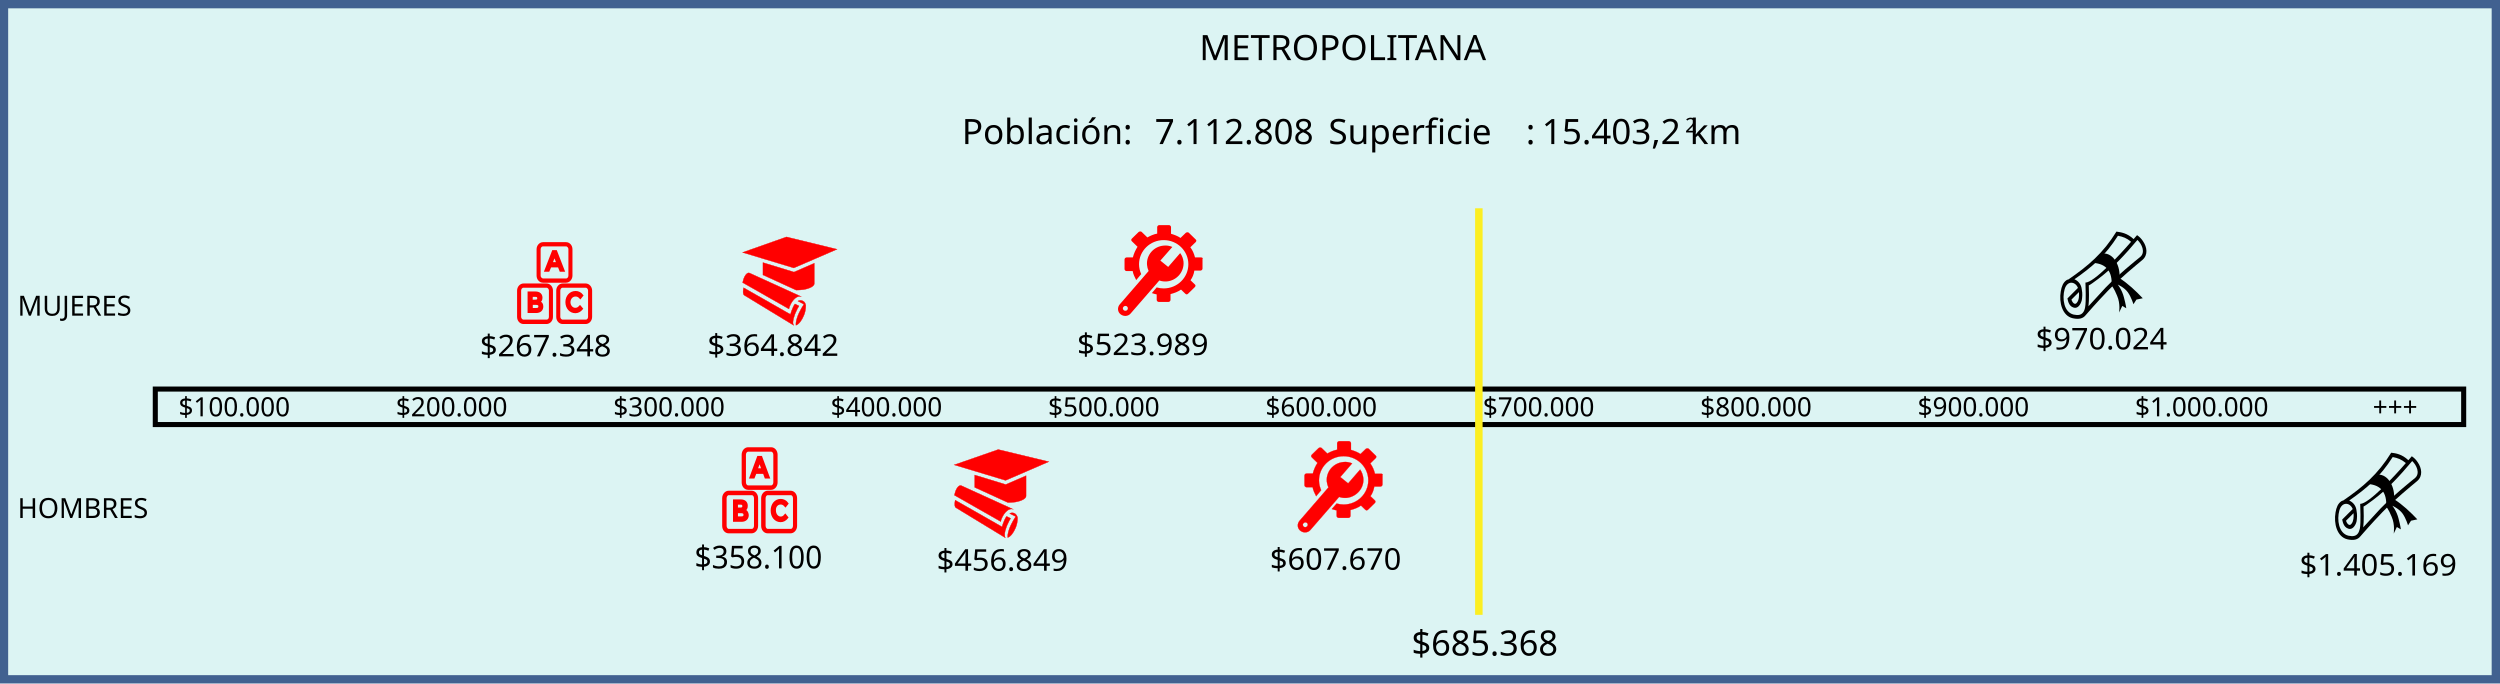
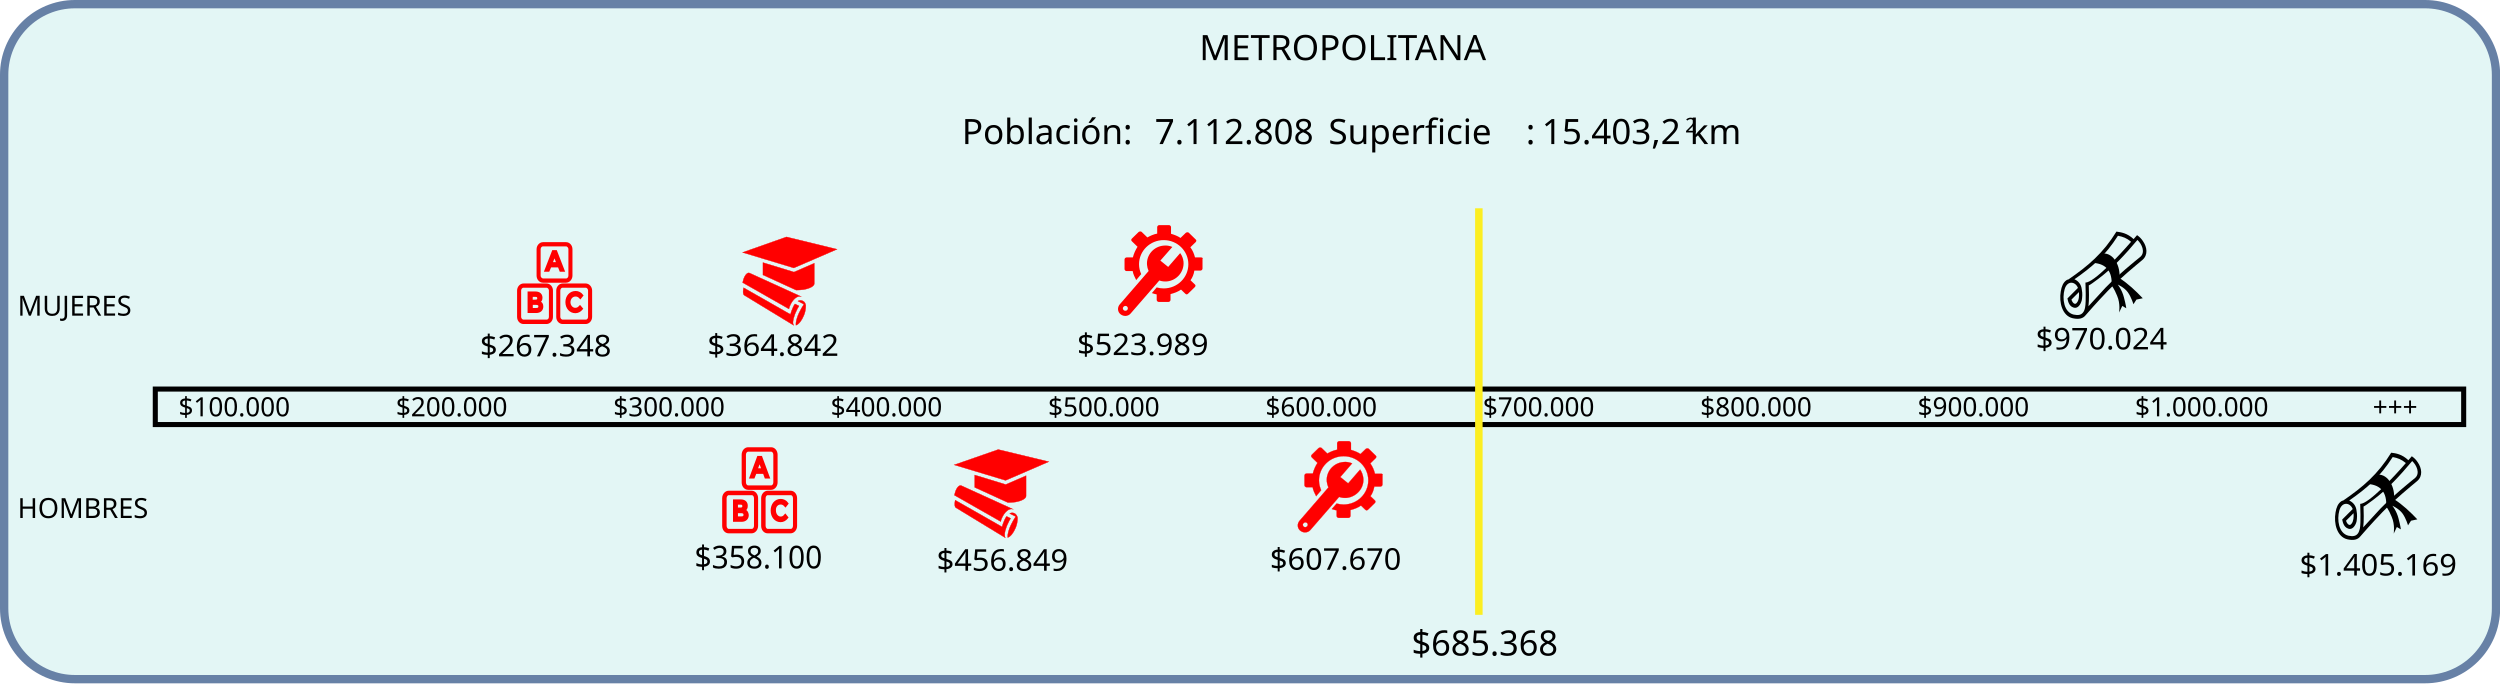
<svg xmlns="http://www.w3.org/2000/svg" version="1.1" id="Capa_1" x="0px" y="0px" viewBox="0 0 1500.4 410" style="enable-background:new 0 0 1500.4 410;" xml:space="preserve">
  <style type="text/css">
- 	.st0{fill:#DCF4F3;stroke:#416190;stroke-width:5;stroke-miterlimit:5.83;}
+ 	.st0{opacity:0.8;fill:#DCF4F3;stroke:#416190;stroke-width:5;stroke-miterlimit:5.83;}
	.st1{fill:none;stroke:#000000;stroke-width:3.04;stroke-miterlimit:10;}
	.st2{fill:none;}
- 	.st3{font-family:'Optima-Bold';}
+ 	.st3{font-family:'ArialMT';}
	.st4{font-size:16px;}
	.st5{letter-spacing:27.6;}
	.st6{letter-spacing:9.2;}
	.st7{fill:#FF0000;}
	.st8{font-size:21px;}
	.st9{font-family:'Verdana-Bold';}
- 	.st10{font-family:'Optima-Regular';}
- 	.st11{font-size:12.243px;}
- 	.st12{fill:#FCEE21;}
- 	.st13{font-size:16.651px;}
- 	.st14{fill:#FF0000;stroke:#FF0000;stroke-width:1.366;stroke-miterlimit:10;}
- 	.st15{font-size:18.927px;}
- 	.st16{fill:#FF0000;stroke:#FF0000;stroke-width:1.334;stroke-miterlimit:10;}
- 	.st17{font-size:18px;}
- 	.st18{fill:#FF0000;stroke:#FF0000;stroke-width:0.217;stroke-miterlimit:10;}
- 	.st19{fill:#FF0000;stroke:#FF0000;stroke-width:0.141;stroke-miterlimit:10;}
- 	.st20{fill-rule:evenodd;clip-rule:evenodd;}
+ 	.st10{font-size:12.243px;}
+ 	.st11{fill:#FCEE21;}
+ 	.st12{font-size:16.651px;}
+ 	.st13{fill:#FF0000;stroke:#FF0000;stroke-width:1.366;stroke-miterlimit:10;}
+ 	.st14{font-size:18.927px;}
+ 	.st15{fill:#FF0000;stroke:#FF0000;stroke-width:1.334;stroke-miterlimit:10;}
+ 	.st16{font-size:18px;}
+ 	.st17{fill:#FF0000;stroke:#FF0000;stroke-width:0.217;stroke-miterlimit:10;}
+ 	.st18{fill:#FF0000;stroke:#FF0000;stroke-width:0.141;stroke-miterlimit:10;}
</style>
-   <rect x="2.4" y="2.5" class="st0" width="1495.5" height="405.2" />
+   <path class="st0" d="M45,2.5h1410.4c23.5,0,42.6,19.1,42.6,42.5v320.1c0,23.5-19.1,42.5-42.6,42.5H45c-23.5,0-42.5-19.1-42.5-42.5  V45C2.4,21.6,21.5,2.5,45,2.5z" />
  <rect x="93.2" y="233.5" class="st1" width="1385.4" height="21.3" />
  <rect x="107.1" y="237.9" class="st2" width="1371.8" height="36.8" />
-   <text transform="matrix(0.9794 0 0 1 107.1445 249.8654)" class="st3 st4">$100.000</text>
-   <text transform="matrix(0.9794 0 0 1 172.4893 249.8654)" class="st3 st4 st5"> </text>
-   <text transform="matrix(0.9794 0 0 1 204.9961 249.8654)" class="st3 st4 st5"> </text>
-   <text transform="matrix(0.9794 0 0 1 237.6104 249.8654)" class="st3 st4">$200.000</text>
-   <text transform="matrix(0.9794 0 0 1 302.9551 249.8654)" class="st3 st4 st5"> </text>
-   <text transform="matrix(0.9794 0 0 1 335.4609 249.8654)" class="st3 st4 st5"> </text>
-   <text transform="matrix(0.9794 0 0 1 368.0762 249.8654)" class="st3 st4">$300.000</text>
-   <text transform="matrix(0.9794 0 0 1 433.4219 249.8654)" class="st3 st4 st5"> </text>
-   <text transform="matrix(0.9794 0 0 1 465.9277 249.8654)" class="st3 st4 st5"> </text>
-   <text transform="matrix(0.9794 0 0 1 498.541 249.8654)" class="st3 st4">$400.000</text>
-   <text transform="matrix(0.9794 0 0 1 563.8867 249.8654)" class="st3 st4 st5"> </text>
-   <text transform="matrix(0.9794 0 0 1 596.3926 249.8654)" class="st3 st4 st5"> </text>
-   <text transform="matrix(0.9794 0 0 1 629.0176 249.8654)" class="st3 st4">$500.000</text>
-   <text transform="matrix(0.9794 0 0 1 694.3633 249.8654)" class="st3 st4 st5"> </text>
-   <text transform="matrix(0.9794 0 0 1 726.8594 249.8654)" class="st3 st4 st5"> </text>
-   <text transform="matrix(0.9794 0 0 1 759.4824 249.8654)" class="st3 st4">$600.000</text>
-   <text transform="matrix(0.9794 0 0 1 824.8281 249.8654)" class="st3 st4 st5"> </text>
-   <text transform="matrix(0.9794 0 0 1 857.334 249.8654)" class="st3 st4 st5"> </text>
-   <text transform="matrix(0.9794 0 0 1 889.9492 249.8654)" class="st3 st4">$700.000</text>
-   <text transform="matrix(0.9794 0 0 1 955.2949 249.8654)" class="st3 st4 st5"> </text>
-   <text transform="matrix(0.9794 0 0 1 987.8008 249.8654)" class="st3 st4 st5"> </text>
-   <text transform="matrix(0.9794 0 0 1 1020.414 249.8654)" class="st3 st4">$800.000</text>
-   <text transform="matrix(0.9794 0 0 1 1085.76 249.8654)" class="st3 st4 st5"> </text>
-   <text transform="matrix(0.9794 0 0 1 1118.266 249.8654)" class="st3 st4 st5"> </text>
-   <text transform="matrix(0.9794 0 0 1 1150.881 249.8654)" class="st3 st4">$900.000</text>
-   <text transform="matrix(0.9794 0 0 1 1216.227 249.8654)" class="st3 st4 st5"> </text>
-   <text transform="matrix(0.9794 0 0 1 1248.732 249.8654)" class="st3 st4 st5"> </text>
-   <text transform="matrix(0.9794 0 0 1 1281.346 249.8654)" class="st3 st4">$1.000.000 </text>
-   <text transform="matrix(0.9794 0 0 1 1364.115 249.8654)" class="st3 st4 st6"> </text>
-   <text transform="matrix(0.9794 0 0 1 1379.197 249.8654)" class="st3 st4 st5"> </text>
-   <text transform="matrix(0.9794 0 0 1 1411.812 249.8654)" class="st3 st4">   +++</text>
+   <text transform="matrix(0.9794 0 0 1 107.1445 249.8652)" class="st3 st4">$100.000</text>
+   <text transform="matrix(0.9794 0 0 1 172.4893 249.8652)" class="st3 st4 st5"> </text>
+   <text transform="matrix(0.9794 0 0 1 204.9961 249.8652)" class="st3 st4 st5"> </text>
+   <text transform="matrix(0.9794 0 0 1 237.6104 249.8652)" class="st3 st4">$200.000</text>
+   <text transform="matrix(0.9794 0 0 1 302.9551 249.8652)" class="st3 st4 st5"> </text>
+   <text transform="matrix(0.9794 0 0 1 335.4609 249.8652)" class="st3 st4 st5"> </text>
+   <text transform="matrix(0.9794 0 0 1 368.0762 249.8652)" class="st3 st4">$300.000</text>
+   <text transform="matrix(0.9794 0 0 1 433.4219 249.8652)" class="st3 st4 st5"> </text>
+   <text transform="matrix(0.9794 0 0 1 465.9277 249.8652)" class="st3 st4 st5"> </text>
+   <text transform="matrix(0.9794 0 0 1 498.541 249.8652)" class="st3 st4">$400.000</text>
+   <text transform="matrix(0.9794 0 0 1 563.8867 249.8652)" class="st3 st4 st5"> </text>
+   <text transform="matrix(0.9794 0 0 1 596.3926 249.8652)" class="st3 st4 st5"> </text>
+   <text transform="matrix(0.9794 0 0 1 629.0176 249.8652)" class="st3 st4">$500.000</text>
+   <text transform="matrix(0.9794 0 0 1 694.3633 249.8652)" class="st3 st4 st5"> </text>
+   <text transform="matrix(0.9794 0 0 1 726.8594 249.8652)" class="st3 st4 st5"> </text>
+   <text transform="matrix(0.9794 0 0 1 759.4824 249.8652)" class="st3 st4">$600.000</text>
+   <text transform="matrix(0.9794 0 0 1 824.8281 249.8652)" class="st3 st4 st5"> </text>
+   <text transform="matrix(0.9794 0 0 1 857.334 249.8652)" class="st3 st4 st5"> </text>
+   <text transform="matrix(0.9794 0 0 1 889.9492 249.8652)" class="st3 st4">$700.000</text>
+   <text transform="matrix(0.9794 0 0 1 955.2949 249.8652)" class="st3 st4 st5"> </text>
+   <text transform="matrix(0.9794 0 0 1 987.8008 249.8652)" class="st3 st4 st5"> </text>
+   <text transform="matrix(0.9794 0 0 1 1020.414 249.8652)" class="st3 st4">$800.000</text>
+   <text transform="matrix(0.9794 0 0 1 1085.76 249.8652)" class="st3 st4 st5"> </text>
+   <text transform="matrix(0.9794 0 0 1 1118.266 249.8652)" class="st3 st4 st5"> </text>
+   <text transform="matrix(0.9794 0 0 1 1150.881 249.8652)" class="st3 st4">$900.000</text>
+   <text transform="matrix(0.9794 0 0 1 1216.227 249.8652)" class="st3 st4 st5"> </text>
+   <text transform="matrix(0.9794 0 0 1 1248.732 249.8652)" class="st3 st4 st5"> </text>
+   <text transform="matrix(0.9794 0 0 1 1281.346 249.8652)" class="st3 st4">$1.000.000 </text>
+   <text transform="matrix(0.9794 0 0 1 1364.115 249.8652)" class="st3 st4 st6"> </text>
+   <text transform="matrix(0.9794 0 0 1 1379.197 249.8652)" class="st3 st4 st5"> </text>
+   <text transform="matrix(0.9794 0 0 1 1411.812 249.8652)" class="st3 st4">   +++</text>
  <path class="st7" d="M720.9,154.5h-3.7c-0.6-2.3-1.4-4.2-2.8-6.1l3.2-3.1c0.2-0.2,0.4-0.6,0.4-0.8c0-0.4-0.2-0.6-0.4-0.8l-4.1-4  c-0.4-0.4-1.2-0.4-1.8,0l-3.2,3.1c-1.8-1.2-3.7-1.9-5.7-2.5v-4c0-0.6-0.6-1.2-1.2-1.2h-5.9c-0.6,0-1.2,0.6-1.2,1.2v3.9  c-2.2,0.4-4.1,1.3-5.9,2.3l-3.4-3.3c-0.4-0.4-1.2-0.4-1.8,0l-4.1,4c-0.2,0.2-0.4,0.6-0.4,0.8s0.2,0.6,0.4,0.8l3.4,3.3  c-1.2,1.9-2.2,4-2.8,6.4h-3.8c-0.6,0-1.2,0.6-1.2,1.2v5.8c0,0.6,0.6,1.2,1.2,1.2h3.7c0.3,2,1.3,3.7,2.1,5.4l3-3.6  c-0.8-1.8-1.3-3.8-1.3-5.9c0-8,6.6-14.5,14.8-14.5s14.8,6.5,14.8,14.5s-6.6,14.5-14.8,14.5c-1.4,0-2.9-0.2-4.2-0.6l-2.9,3.4  c0.9,0.3,1.9,0.6,2.9,0.8v3.3c0,0.6,0.6,1.2,1.2,1.2h5.9c0.6,0,1.2-0.6,1.2-1.2v-3.5c2.3-0.6,4.3-1.3,6.3-2.7l2.6,2.5  c0.2,0.2,0.6,0.4,0.8,0.4s0.6-0.2,0.8-0.4l4.1-4c0.2-0.2,0.4-0.6,0.4-0.8c0-0.4-0.2-0.6-0.4-0.8l-2.6-2.5c1.2-1.7,2-3.6,2.3-5.8h3.7  c0.6,0,1.2-0.6,1.2-1.2v-5.8C722.1,155.1,721.7,154.5,720.9,154.5z" />
  <path class="st7" d="M710.3,157.1c-0.2-1.8-0.8-3.6-2-5.2l-7.2,8.3l-4.7-3.8l7.2-8.2c-1.7-0.7-3.4-1-5.2-0.8  c-6,0.5-10.5,5.7-10,11.6c0.1,1.2,0.4,2.4,0.9,3.5l0.1,0.1L672,182.7c-0.7,0.8-1.1,2-1,3.1s0.6,2.1,1.5,2.8s2,1.1,3.2,1  c1.1-0.1,2.2-0.6,2.9-1.5l17.2-19.8l0.2,0.1c1.4,0.5,2.9,0.6,4.4,0.5C706.3,168.3,710.8,163.1,710.3,157.1z M675.5,186.5  c-0.9,0.1-1.5-0.6-1.6-1.3c-0.1-0.8,0.6-1.5,1.4-1.6c0.9-0.1,1.5,0.6,1.6,1.3C676.9,185.8,676.4,186.5,675.5,186.5z" />
  <rect x="847.2" y="377.7" class="st2" width="92" height="32.3" />
-   <text transform="matrix(0.9794 0 0 1 847.1611 393.4318)" class="st3 st8">$685.368</text>
+   <text transform="matrix(0.9794 0 0 1 847.1611 393.4316)" class="st3 st8">$685.368</text>
  <rect x="584.2" y="20.3" class="st2" width="439.9" height="108.7" />
  <text transform="matrix(1 0 0 1 714.3591 36.0751)" class="st9 st8"> METROPOLITANA </text>
  <text transform="matrix(1 0 0 1 577.2897 86.475)" class="st9 st8">Población: </text>
-   <text transform="matrix(1 0 0 1 693.0203 86.475)" class="st10 st8">7.112.808 </text>
+   <text transform="matrix(1 0 0 1 693.0203 86.475)" class="st3 st8">7.112.808 </text>
  <text transform="matrix(1 0 0 1 797.2645 86.475)" class="st9 st8">Superficie</text>
  <text transform="matrix(1 0 0 1 915.7645 86.475)" class="st3 st8">:</text>
-   <text transform="matrix(1 0 0 1 919.9127 86.475)" class="st10 st8"> 15.403,2 km</text>
-   <text transform="matrix(1 0 0 1 1011.313 79.4824)" class="st10 st11">2</text>
-   <rect x="885.3" y="125" class="st12" width="4.5" height="244" />
+   <text transform="matrix(1 0 0 1 919.9127 86.475)" class="st3 st8"> 15.403,2 km</text>
+   <text transform="matrix(1 0 0 1 1011.313 79.4824)" class="st3 st10">2</text>
+   <rect x="885.3" y="125" class="st11" width="4.5" height="244" />
  <rect x="10.6" y="177.5" class="st2" width="105.4" height="23.7" />
-   <text transform="matrix(0.9794 0 0 1 10.5947 189.4366)" class="st9 st13">MUJERES</text>
+   <text transform="matrix(0.9794 0 0 1 10.5947 189.4365)" class="st9 st12">MUJERES</text>
  <rect x="10.6" y="299" class="st2" width="96.2" height="26" />
-   <text transform="matrix(0.9794 0 0 1 10.5947 310.881)" class="st9 st13">HOMBRES</text>
+   <text transform="matrix(0.9794 0 0 1 10.5947 310.8809)" class="st9 st12">HOMBRES</text>
  <rect x="209.7" y="61.8" class="st2" width="80.5" height="23.3" />
  <g>
    <g>
-       <path class="st14" d="M451.1,295.2h-13.8c-1.7,0-3.2,1.7-3.2,3.8v16.6c0,2.1,1.4,3.8,3.2,3.8h13.8c1.7,0,3.2-1.7,3.2-3.8V299    C454.3,296.9,452.9,295.2,451.1,295.2z M453.2,315.6c0,1.4-0.9,2.5-2,2.5h-13.8c-1.1,0-2-1.1-2-2.5V299c0-1.4,0.9-2.5,2-2.5h13.8    c1.1,0,2,1.1,2,2.5V315.6L453.2,315.6z" />
-       <path class="st14" d="M446.6,306.2c1-0.5,1.5-1.2,1.5-2.6c0-1.8-1-3.2-3.6-3.2h-3.9v12.1h4.4c2.6,0,3.7-1.6,3.7-3.4    C448.6,307.6,447.8,306.5,446.6,306.2z M442.2,302.2h2.2c1.1,0,1.8,0.3,1.8,1.6c0,1-0.6,1.5-1.8,1.5h-2.2V302.2L442.2,302.2z     M444.9,310.6h-2.7v-3.3h2.5c1.4,0,2.2,0.5,2.2,1.6C446.9,310.3,446.1,310.6,444.9,310.6z" />
-       <path class="st14" d="M462.8,293.3c1.7,0,3.2-1.7,3.2-3.8v-16.6c0-2.1-1.4-3.8-3.2-3.8H449c-1.7,0-3.2,1.7-3.2,3.8v16.6    c0,2.1,1.4,3.8,3.2,3.8H462.8L462.8,293.3z M447,289.5v-16.6c0-1.4,0.9-2.5,2-2.5h13.8c1.1,0,2,1.1,2,2.5v16.6    c0,1.4-0.9,2.5-2,2.5H449C447.9,292,447,290.9,447,289.5z" />
-       <path class="st14" d="M453.4,283.7h5.1l1,2.8h1.8l-4.5-12.2H455l-4.5,12.2h1.8L453.4,283.7z M455.9,276.7l1.8,5H454L455.9,276.7z" />
-       <path class="st14" d="M474.5,295.2h-13.8c-1.7,0-3.2,1.7-3.2,3.8v16.6c0,2.1,1.4,3.8,3.2,3.8h13.8c1.7,0,3.2-1.7,3.2-3.8V299    C477.7,296.9,476.3,295.2,474.5,295.2z M476.6,315.6c0,1.4-0.9,2.5-2,2.5h-13.8c-1.1,0-2-1.1-2-2.5V299c0-1.4,0.9-2.5,2-2.5h13.8    c1.1,0,2,1.1,2,2.5V315.6L476.6,315.6z" />
-       <path class="st14" d="M468.5,302.1c1.2,0,2,0.5,2.9,1.5l1.1-1.4c-1-1.4-2.4-2.1-3.9-2.1c-3.2,0-5.4,2.7-5.4,6.3    c0,3.7,2.3,6.3,5.3,6.3c1.5,0,2.8-0.7,3.9-2.1l-1.1-1.4c-1,1.2-1.8,1.5-2.8,1.5c-1.8,0-3.5-1.8-3.5-4.3    C464.8,303.8,466.5,302.1,468.5,302.1z" />
+       <path class="st13" d="M451.1,295.2h-13.8c-1.7,0-3.2,1.7-3.2,3.8v16.6c0,2.1,1.4,3.8,3.2,3.8h13.8c1.7,0,3.2-1.7,3.2-3.8V299    C454.3,296.9,452.9,295.2,451.1,295.2z M453.2,315.6c0,1.4-0.9,2.5-2,2.5h-13.8c-1.1,0-2-1.1-2-2.5V299c0-1.4,0.9-2.5,2-2.5h13.8    c1.1,0,2,1.1,2,2.5V315.6L453.2,315.6z" />
+       <path class="st13" d="M446.6,306.2c1-0.5,1.5-1.2,1.5-2.6c0-1.8-1-3.2-3.6-3.2h-3.9v12.1h4.4c2.6,0,3.7-1.6,3.7-3.4    C448.6,307.6,447.8,306.5,446.6,306.2z M442.2,302.2h2.2c1.1,0,1.8,0.3,1.8,1.6c0,1-0.6,1.5-1.8,1.5h-2.2V302.2L442.2,302.2z     M444.9,310.6h-2.7v-3.3h2.5c1.4,0,2.2,0.5,2.2,1.6C446.9,310.3,446.1,310.6,444.9,310.6z" />
+       <path class="st13" d="M462.8,293.3c1.7,0,3.2-1.7,3.2-3.8v-16.6c0-2.1-1.4-3.8-3.2-3.8H449c-1.7,0-3.2,1.7-3.2,3.8v16.6    c0,2.1,1.4,3.8,3.2,3.8H462.8L462.8,293.3z M447,289.5v-16.6c0-1.4,0.9-2.5,2-2.5h13.8c1.1,0,2,1.1,2,2.5v16.6    c0,1.4-0.9,2.5-2,2.5H449C447.9,292,447,290.9,447,289.5z" />
+       <path class="st13" d="M453.4,283.7h5.1l1,2.8h1.8l-4.5-12.2H455l-4.5,12.2h1.8L453.4,283.7z M455.9,276.7l1.8,5H454L455.9,276.7z" />
+       <path class="st13" d="M474.5,295.2h-13.8c-1.7,0-3.2,1.7-3.2,3.8v16.6c0,2.1,1.4,3.8,3.2,3.8h13.8c1.7,0,3.2-1.7,3.2-3.8V299    C477.7,296.9,476.3,295.2,474.5,295.2z M476.6,315.6c0,1.4-0.9,2.5-2,2.5h-13.8c-1.1,0-2-1.1-2-2.5V299c0-1.4,0.9-2.5,2-2.5h13.8    c1.1,0,2,1.1,2,2.5V315.6L476.6,315.6z" />
+       <path class="st13" d="M468.5,302.1c1.2,0,2,0.5,2.9,1.5l1.1-1.4c-1-1.4-2.4-2.1-3.9-2.1c-3.2,0-5.4,2.7-5.4,6.3    c0,3.7,2.3,6.3,5.3,6.3c1.5,0,2.8-0.7,3.9-2.1l-1.1-1.4c-1,1.2-1.8,1.5-2.8,1.5c-1.8,0-3.5-1.8-3.5-4.3    C464.8,303.8,466.5,302.1,468.5,302.1z" />
    </g>
    <rect x="416.8" y="326.9" class="st2" width="84.1" height="25.4" />
-     <text transform="matrix(0.9484 0 0 1 416.8184 341.13)" class="st3 st15">$358.100</text>
+     <text transform="matrix(0.9484 0 0 1 416.8184 341.1299)" class="st3 st14">$358.100</text>
  </g>
  <g>
    <g>
-       <path class="st16" d="M328,170.8h-13.8c-1.7,0-3.2,1.6-3.2,3.6v15.8c0,2,1.4,3.6,3.2,3.6H328c1.7,0,3.2-1.6,3.2-3.6v-15.8    C331.2,172.4,329.8,170.8,328,170.8z M330.1,190.2c0,1.3-0.9,2.3-2.1,2.3h-13.8c-1.1,0-2.1-1.1-2.1-2.3v-15.8    c0-1.3,0.9-2.4,2.1-2.4H328c1.1,0,2.1,1.1,2.1,2.4V190.2L330.1,190.2z" />
-       <path class="st16" d="M323.4,181.2c1-0.5,1.5-1.1,1.5-2.5c0-1.7-1-3.1-3.6-3.1h-4v11.6h4.4c2.6,0,3.7-1.5,3.7-3.2    C325.5,182.6,324.7,181.5,323.4,181.2z M319.1,177.5h2.2c1.1,0,1.8,0.3,1.8,1.6c0,1-0.6,1.4-1.9,1.4H319L319.1,177.5L319.1,177.5z     M321.8,185.5h-2.7v-3.2h2.5c1.4,0,2.2,0.5,2.2,1.5C323.7,185.2,323,185.5,321.8,185.5z" />
-       <path class="st16" d="M339.7,169c1.7,0,3.2-1.6,3.2-3.6v-15.8c0-2-1.4-3.6-3.2-3.6h-13.8c-1.7,0-3.2,1.6-3.2,3.6v15.8    c0,2,1.4,3.6,3.2,3.6H339.7L339.7,169z M323.8,165.4v-15.8c0-1.3,0.9-2.4,2.1-2.4h13.8c1.1,0,2.1,1.1,2.1,2.4v15.8    c0,1.3-0.9,2.4-2.1,2.4h-13.8C324.8,167.7,323.8,166.7,323.8,165.4z" />
-       <path class="st16" d="M330.3,159.8h5.1l1,2.6h1.8l-4.5-11.6h-1.8l-4.5,11.6h1.8L330.3,159.8z M332.8,153.2l1.8,4.8h-3.7    L332.8,153.2z" />
-       <path class="st16" d="M351.5,170.8h-13.8c-1.7,0-3.2,1.6-3.2,3.6v15.8c0,2,1.4,3.6,3.2,3.6h13.8c1.7,0,3.2-1.6,3.2-3.6v-15.8    C354.7,172.4,353.2,170.8,351.5,170.8z M353.6,190.2c0,1.3-0.9,2.3-2.1,2.3h-13.8c-1.1,0-2.1-1.1-2.1-2.3v-15.8    c0-1.3,0.9-2.4,2.1-2.4h13.8c1.1,0,2.1,1.1,2.1,2.4V190.2L353.6,190.2z" />
-       <path class="st16" d="M345.4,177.3c1.2,0,2,0.4,2.9,1.4l1.1-1.4c-1-1.3-2.4-2-3.9-2c-3.2,0-5.5,2.6-5.5,6c0,3.5,2.3,6,5.3,6    c1.5,0,2.8-0.7,3.9-2l-1.1-1.3c-1,1.1-1.8,1.4-2.9,1.4c-1.8,0-3.5-1.7-3.5-4.1C341.8,178.9,343.4,177.3,345.4,177.3z" />
+       <path class="st15" d="M328,170.8h-13.8c-1.7,0-3.2,1.6-3.2,3.6v15.8c0,2,1.4,3.6,3.2,3.6H328c1.7,0,3.2-1.6,3.2-3.6v-15.8    C331.2,172.4,329.8,170.8,328,170.8z M330.1,190.2c0,1.3-0.9,2.3-2.1,2.3h-13.8c-1.1,0-2.1-1.1-2.1-2.3v-15.8    c0-1.3,0.9-2.4,2.1-2.4H328c1.1,0,2.1,1.1,2.1,2.4V190.2L330.1,190.2z" />
+       <path class="st15" d="M323.4,181.2c1-0.5,1.5-1.1,1.5-2.5c0-1.7-1-3.1-3.6-3.1h-4v11.6h4.4c2.6,0,3.7-1.5,3.7-3.2    C325.5,182.6,324.7,181.5,323.4,181.2z M319.1,177.5h2.2c1.1,0,1.8,0.3,1.8,1.6c0,1-0.6,1.4-1.9,1.4H319L319.1,177.5L319.1,177.5z     M321.8,185.5h-2.7v-3.2h2.5c1.4,0,2.2,0.5,2.2,1.5C323.7,185.2,323,185.5,321.8,185.5z" />
+       <path class="st15" d="M339.7,169c1.7,0,3.2-1.6,3.2-3.6v-15.8c0-2-1.4-3.6-3.2-3.6h-13.8c-1.7,0-3.2,1.6-3.2,3.6v15.8    c0,2,1.4,3.6,3.2,3.6H339.7L339.7,169z M323.8,165.4v-15.8c0-1.3,0.9-2.4,2.1-2.4h13.8c1.1,0,2.1,1.1,2.1,2.4v15.8    c0,1.3-0.9,2.4-2.1,2.4h-13.8C324.8,167.7,323.8,166.7,323.8,165.4z" />
+       <path class="st15" d="M330.3,159.8h5.1l1,2.6h1.8l-4.5-11.6h-1.8l-4.5,11.6h1.8L330.3,159.8z M332.8,153.2l1.8,4.8h-3.7    L332.8,153.2z" />
+       <path class="st15" d="M351.5,170.8h-13.8c-1.7,0-3.2,1.6-3.2,3.6v15.8c0,2,1.4,3.6,3.2,3.6h13.8c1.7,0,3.2-1.6,3.2-3.6v-15.8    C354.7,172.4,353.2,170.8,351.5,170.8z M353.6,190.2c0,1.3-0.9,2.3-2.1,2.3h-13.8c-1.1,0-2.1-1.1-2.1-2.3v-15.8    c0-1.3,0.9-2.4,2.1-2.4h13.8c1.1,0,2.1,1.1,2.1,2.4V190.2L353.6,190.2z" />
+       <path class="st15" d="M345.4,177.3c1.2,0,2,0.4,2.9,1.4l1.1-1.4c-1-1.3-2.4-2-3.9-2c-3.2,0-5.5,2.6-5.5,6c0,3.5,2.3,6,5.3,6    c1.5,0,2.8-0.7,3.9-2l-1.1-1.3c-1,1.1-1.8,1.4-2.9,1.4c-1.8,0-3.5-1.7-3.5-4.1C341.8,178.9,343.4,177.3,345.4,177.3z" />
    </g>
    <rect x="288.1" y="200.4" class="st2" width="93.1" height="18.8" />
-     <text transform="matrix(1.0255 0 0 1 288.0654 213.8761)" class="st3 st17">$267.348</text>
+     <text transform="matrix(1.0255 0 0 1 288.0654 213.876)" class="st3 st16">$267.348</text>
  </g>
  <g>
-     <path class="st18" d="M609.2,308.3c-0.6-0.4-1.3-0.6-2.1-0.5c-0.4,0-0.8,0.2-1.1,0.4l3.6,1.8c-1.1,1.6-2,3.3-2.9,5.1   c-0.6,1.2-1.1,2.6-1.5,4c-0.3,1.1-0.5,2.3-0.4,3.5c1.7-0.5,3.5-2.9,4.7-5.8c0.8-1.8,1.2-3.9,1.2-6.1   C610.5,309.7,609.9,308.8,609.2,308.3z" />
-     <path class="st18" d="M585,285.1v7.4l19.9,9.1l0,0c1.5,0,3-0.1,4.5-0.3c3.9-0.7,6.4-2.1,6.4-3.6v-12.2l-12.2,5.3L585,285.1z" />
-     <polygon class="st18" points="599.1,269.8 572.7,279 585,282.7 603.5,288.3 615.8,283 629.4,277.1  " />
-     <path class="st18" d="M603,320c0-0.2,0-0.3,0.1-0.5s0.1-0.4,0.1-0.6v-0.1c0.5-1.7,1-3.3,1.8-4.8c0.4-1,0.9-1.9,1.5-2.8v-0.1   l-2.4-1.2c-0.6,0.8-1,1.6-1.4,2.6c-0.5,1.2-1,2.4-1.3,3.7l-28.1-16l-0.2,1c-0.2,1.5-0.2,3,0.6,3.5l29.6,18   C603,322,602.9,321.2,603,320z" />
-     <path class="st18" d="M601.1,311.3c1.7-4.1,4.6-6.5,6.9-5.7h-0.1L577,291.5c-1.2-0.6-2.8,1-3.7,3.8c-0.2,0.6-0.4,1.3-0.5,1.9   l27.8,15.8C600.7,312.3,600.9,311.8,601.1,311.3z" />
+     <path class="st17" d="M609.2,308.3c-0.6-0.4-1.3-0.6-2.1-0.5c-0.4,0-0.8,0.2-1.1,0.4l3.6,1.8c-1.1,1.6-2,3.3-2.9,5.1   c-0.6,1.2-1.1,2.6-1.5,4c-0.3,1.1-0.5,2.3-0.4,3.5c1.7-0.5,3.5-2.9,4.7-5.8c0.8-1.8,1.2-3.9,1.2-6.1   C610.5,309.7,609.9,308.8,609.2,308.3z" />
+     <path class="st17" d="M585,285.1v7.4l19.9,9.1l0,0c1.5,0,3-0.1,4.5-0.3c3.9-0.7,6.4-2.1,6.4-3.6v-12.2l-12.2,5.3L585,285.1z" />
+     <polygon class="st17" points="599.1,269.8 572.7,279 585,282.7 603.5,288.3 615.8,283 629.4,277.1  " />
+     <path class="st17" d="M603,320c0-0.2,0-0.3,0.1-0.5s0.1-0.4,0.1-0.6v-0.1c0.5-1.7,1-3.3,1.8-4.8c0.4-1,0.9-1.9,1.5-2.8v-0.1   l-2.4-1.2c-0.6,0.8-1,1.6-1.4,2.6c-0.5,1.2-1,2.4-1.3,3.7l-28.1-16l-0.2,1c-0.2,1.5-0.2,3,0.6,3.5l29.6,18   C603,322,602.9,321.2,603,320z" />
+     <path class="st17" d="M601.1,311.3c1.7-4.1,4.6-6.5,6.9-5.7h-0.1L577,291.5c-1.2-0.6-2.8,1-3.7,3.8c-0.2,0.6-0.4,1.3-0.5,1.9   l27.8,15.8C600.7,312.3,600.9,311.8,601.1,311.3z" />
    <rect x="562.1" y="329" class="st2" width="100" height="21" />
-     <text transform="matrix(1.0255 0 0 1 562.1562 342.5402)" class="st3 st17">$456.849</text>
+     <text transform="matrix(1.0255 0 0 1 562.1563 342.54)" class="st3 st16">$456.849</text>
  </g>
  <rect x="646.4" y="199.6" class="st2" width="103.7" height="22.3" />
-   <text transform="matrix(1.0255 0 0 1 646.4434 213.0939)" class="st3 st17">$523.989</text>
+   <text transform="matrix(1.0255 0 0 1 646.4434 213.0938)" class="st3 st16">$523.989</text>
  <g>
-     <path class="st19" d="M828.9,284.3h-3.7c-0.6-2.3-1.4-4.2-2.8-6.2l3.2-3.1c0.2-0.2,0.4-0.6,0.4-0.8c0-0.4-0.2-0.6-0.4-0.8l-4.1-4   c-0.4-0.4-1.2-0.4-1.8,0l-3.2,3.1c-1.8-1.2-3.7-1.9-5.7-2.5v-4c0-0.6-0.6-1.2-1.2-1.2h-5.9c-0.6,0-1.2,0.6-1.2,1.2v3.9   c-2.2,0.4-4.1,1.3-5.9,2.3l-3.4-3.3c-0.4-0.4-1.2-0.4-1.8,0l-4.1,4c-0.2,0.2-0.4,0.6-0.4,0.8c0,0.2,0.2,0.6,0.4,0.8l3.4,3.3   c-1.2,1.9-2.2,4-2.8,6.4h-3.8c-0.6,0-1.2,0.6-1.2,1.2v5.8c0,0.6,0.6,1.2,1.2,1.2h3.7c0.3,2,1.3,3.7,2.1,5.4l3-3.6   c-0.8-1.8-1.3-3.8-1.3-5.9c0-8,6.6-14.5,14.8-14.5s14.8,6.5,14.8,14.5s-6.6,14.5-14.8,14.5c-1.4,0-2.9-0.2-4.2-0.6l-2.9,3.3   c0.9,0.3,1.9,0.6,2.9,0.8v3.3c0,0.6,0.6,1.2,1.2,1.2h5.9c0.6,0,1.2-0.6,1.2-1.2v-3.5c2.3-0.6,4.3-1.3,6.3-2.7l2.6,2.5   c0.2,0.2,0.6,0.4,0.8,0.4s0.6-0.2,0.8-0.4l4.1-4c0.2-0.2,0.4-0.6,0.4-0.8c0-0.4-0.2-0.6-0.4-0.8l-2.6-2.5c1.2-1.7,1.9-3.6,2.3-5.8   h3.7c0.6,0,1.2-0.6,1.2-1.2V285C830.1,285,829.7,284.3,828.9,284.3z" />
-     <path class="st19" d="M818.2,287c-0.2-1.8-0.8-3.6-1.9-5.2l-7.2,8.3l-4.7-3.8l7.1-8.2c-1.7-0.7-3.4-1-5.2-0.8   c-6,0.5-10.5,5.7-10,11.6c0.1,1.2,0.4,2.3,0.9,3.5l0.1,0.1l-17.4,20.1c-0.7,0.8-1.1,2-1,3.1s0.6,2.1,1.5,2.8s2,1.1,3.2,1   c1.1-0.1,2.2-0.6,2.9-1.5l17.2-19.8l0.2,0.1c1.4,0.5,2.9,0.6,4.4,0.5C814.2,298.1,818.8,292.9,818.2,287z M783.5,316.4   c-0.9,0.1-1.5-0.6-1.6-1.3c-0.1-0.8,0.6-1.5,1.4-1.6c0.9-0.1,1.5,0.6,1.6,1.3C784.9,315.6,784.3,316.3,783.5,316.4z" />
+     <path class="st18" d="M828.9,284.3h-3.7c-0.6-2.3-1.4-4.2-2.8-6.2l3.2-3.1c0.2-0.2,0.4-0.6,0.4-0.8c0-0.4-0.2-0.6-0.4-0.8l-4.1-4   c-0.4-0.4-1.2-0.4-1.8,0l-3.2,3.1c-1.8-1.2-3.7-1.9-5.7-2.5v-4c0-0.6-0.6-1.2-1.2-1.2h-5.9c-0.6,0-1.2,0.6-1.2,1.2v3.9   c-2.2,0.4-4.1,1.3-5.9,2.3l-3.4-3.3c-0.4-0.4-1.2-0.4-1.8,0l-4.1,4c-0.2,0.2-0.4,0.6-0.4,0.8c0,0.2,0.2,0.6,0.4,0.8l3.4,3.3   c-1.2,1.9-2.2,4-2.8,6.4h-3.8c-0.6,0-1.2,0.6-1.2,1.2v5.8c0,0.6,0.6,1.2,1.2,1.2h3.7c0.3,2,1.3,3.7,2.1,5.4l3-3.6   c-0.8-1.8-1.3-3.8-1.3-5.9c0-8,6.6-14.5,14.8-14.5s14.8,6.5,14.8,14.5s-6.6,14.5-14.8,14.5c-1.4,0-2.9-0.2-4.2-0.6l-2.9,3.3   c0.9,0.3,1.9,0.6,2.9,0.8v3.3c0,0.6,0.6,1.2,1.2,1.2h5.9c0.6,0,1.2-0.6,1.2-1.2v-3.5c2.3-0.6,4.3-1.3,6.3-2.7l2.6,2.5   c0.2,0.2,0.6,0.4,0.8,0.4s0.6-0.2,0.8-0.4l4.1-4c0.2-0.2,0.4-0.6,0.4-0.8c0-0.4-0.2-0.6-0.4-0.8l-2.6-2.5c1.2-1.7,1.9-3.6,2.3-5.8   h3.7c0.6,0,1.2-0.6,1.2-1.2V285C830.1,285,829.7,284.3,828.9,284.3z" />
+     <path class="st18" d="M818.2,287c-0.2-1.8-0.8-3.6-1.9-5.2l-7.2,8.3l-4.7-3.8l7.1-8.2c-1.7-0.7-3.4-1-5.2-0.8   c-6,0.5-10.5,5.7-10,11.6c0.1,1.2,0.4,2.3,0.9,3.5l0.1,0.1l-17.4,20.1c-0.7,0.8-1.1,2-1,3.1s0.6,2.1,1.5,2.8s2,1.1,3.2,1   c1.1-0.1,2.2-0.6,2.9-1.5l17.2-19.8l0.2,0.1c1.4,0.5,2.9,0.6,4.4,0.5C814.2,298.1,818.8,292.9,818.2,287z M783.5,316.4   c-0.9,0.1-1.5-0.6-1.6-1.3c-0.1-0.8,0.6-1.5,1.4-1.6c0.9-0.1,1.5,0.6,1.6,1.3C784.9,315.6,784.3,316.3,783.5,316.4z" />
    <rect x="762.1" y="328.4" class="st2" width="86.8" height="19.6" />
-     <text transform="matrix(1.0255 0 0 1 762.1562 341.9269)" class="st3 st17">$607.670</text>
+     <text transform="matrix(1.0255 0 0 1 762.1563 341.9268)" class="st3 st16">$607.670</text>
  </g>
  <g>
    <g>
      <path d="M1282.6,141.1c-0.5,0.6-1.2,1.4-2.1,2.4c-3.8-3.6-7.5-4.1-10.3-4.5c-8,13-17,20.6-28.8,28.7c-0.3,0-0.7,0.2-1.1,0.4    c-2.1,1.4-3,3.8-3.5,6.7c-1.2,6.7,0.9,14.8,7.2,16.2c3.7,0.8,6.1,0.2,7.7-1.8c1.2-1.4,6.5-7.5,13.3-14.6    c7.7-7.9,17-15.4,20.8-18.6c3.5-3,2.8-7.7,0.3-11.3c-0.9-1.4-2.1-2.6-3.3-3.4L1282.6,141.1z M1253.4,183.8    c0.5-3.6,0.3-10.3,0.2-12.5c0.9-0.4,2.6-1.6,5.8-4c8.9-6.7,16.1-14.6,23.4-23.3c2.6,2.4,4.9,7.3,1.8,10.1    c-3.7,3-13.5,10.9-21,18.6C1259.6,177.1,1255.9,181,1253.4,183.8z M1250.1,187.6c-1.1,1.4-2.8,1.8-5.6,1.2    c-5.8-1.4-7-9.5-5.4-15.2c1.6-5.5,6.5-4.7,8-0.8l-6.3,6.3c0.2,0.6,0.5,4.6,3.7,5.5c2.3,0.8,4.2-1.6,4.9-4.4c0.3-1.8,0.5-4,0-6.5    c-0.3-3-2.1-5.1-4.4-6.1c11-7.7,18.5-14.2,26.1-26.1c3.2,0.6,5.2,1.4,7.9,3.6c-7.3,8.5-22.4,24.5-27.4,24.5    c0,1.2,0.5,11.3-0.2,14.8C1251.2,185.6,1250.8,186.8,1250.1,187.6z M1247.7,175.3c0.2,2.2,0,4.9-1.2,6.3c-1.2,1.8-2.8,0-3.3-1.8    L1247.7,175.3z" />
-       <path class="st20" d="M1280.4,182.6c0,0-1.2-4.1-3.3-7.1s-6.1-4.7-6.1-4.7s2.6,3.2,3.7,7.7c1.2,4.5,1.4,6.5,1.4,6.5l-2.4-1.4    l-1.9,4c0,0,0.9-5.3-1.2-10.1c-1.9-4.7-3.3-6.1-3.3-6.1c0.5-8.5-3.2-13-10.7-13.6l5.6-5.7c6.6-0.2,10.5,7.9,9.8,14.8    c5.1,3.2,9.8,7.7,14,12.1l-3.8,0.8L1280.4,182.6z" />
+       <path d="M1280.4,182.6c0,0-1.2-4.1-3.3-7.1s-6.1-4.7-6.1-4.7s2.6,3.2,3.7,7.7c1.2,4.5,1.4,6.5,1.4,6.5l-2.4-1.4l-1.9,4    c0,0,0.9-5.3-1.2-10.1c-1.9-4.7-3.3-6.1-3.3-6.1c0.5-8.5-3.2-13-10.7-13.6l5.6-5.7c6.6-0.2,10.5,7.9,9.8,14.8    c5.1,3.2,9.8,7.7,14,12.1l-3.8,0.8L1280.4,182.6z" />
    </g>
    <rect x="1221.8" y="196.2" class="st2" width="92.4" height="17.8" />
-     <text transform="matrix(1.0255 0 0 1 1221.781 209.6945)" class="st3 st17">$970.024</text>
+     <text transform="matrix(1.0255 0 0 1 1221.781 209.6943)" class="st3 st16">$970.024</text>
  </g>
  <g>
    <g>
      <path d="M1447.5,273.8c-0.5,0.6-1.2,1.4-2.1,2.4c-3.8-3.6-7.5-4.2-10.3-4.5c-8,13-17,20.6-28.8,28.7c-0.3,0-0.7,0.2-1.1,0.4    c-2.1,1.4-3,3.8-3.5,6.7c-1.2,6.7,0.9,14.8,7.2,16.2c3.7,0.8,6.1,0.2,7.7-1.8c1.2-1.4,6.5-7.5,13.3-14.6    c7.7-7.9,17-15.4,20.8-18.6c3.5-3,2.8-7.7,0.3-11.3c-0.9-1.4-2.1-2.6-3.3-3.4L1447.5,273.8z M1418.3,316.5    c0.5-3.6,0.3-10.3,0.2-12.5c0.9-0.4,2.6-1.6,5.8-4c8.9-6.7,16.1-14.6,23.4-23.3c2.6,2.4,4.9,7.3,1.8,10.1    c-3.7,3-13.5,10.9-21,18.6C1424.4,309.8,1420.7,313.8,1418.3,316.5z M1415,320.3c-1.1,1.4-2.8,1.8-5.6,1.2    c-5.8-1.4-7-9.5-5.4-15.2c1.6-5.5,6.5-4.7,8-0.8l-6.3,6.3c0.2,0.6,0.5,4.5,3.7,5.5c2.3,0.8,4.2-1.6,4.9-4.3c0.3-1.8,0.5-4,0-6.5    c-0.3-3-2.1-5.1-4.4-6.1c11-7.7,18.5-14.2,26.1-26.1c3.2,0.6,5.2,1.4,7.9,3.6c-7.3,8.5-22.4,24.5-27.4,24.5    c0,1.2,0.5,11.3-0.2,14.8C1416,318.3,1415.7,319.5,1415,320.3z M1412.5,308c0.2,2.2,0,4.9-1.2,6.3c-1.2,1.8-2.8,0-3.3-1.8    L1412.5,308z" />
-       <path class="st20" d="M1445.2,315.3c0,0-1.2-4.2-3.3-7.1s-6.1-4.7-6.1-4.7s2.6,3.2,3.7,7.7c1.2,4.5,1.4,6.5,1.4,6.5l-2.4-1.4    l-1.9,4c0,0,0.9-5.3-1.2-10.1c-1.9-4.7-3.3-6.1-3.3-6.1c0.5-8.5-3.2-13-10.7-13.6l5.6-5.7c6.6-0.2,10.5,7.9,9.8,14.8    c5.1,3.2,9.8,7.7,14,12.1l-3.8,0.8L1445.2,315.3z" />
+       <path d="M1445.2,315.3c0,0-1.2-4.2-3.3-7.1s-6.1-4.7-6.1-4.7s2.6,3.2,3.7,7.7c1.2,4.5,1.4,6.5,1.4,6.5l-2.4-1.4l-1.9,4    c0,0,0.9-5.3-1.2-10.1c-1.9-4.7-3.3-6.1-3.3-6.1c0.5-8.5-3.2-13-10.7-13.6l5.6-5.7c6.6-0.2,10.5,7.9,9.8,14.8    c5.1,3.2,9.8,7.7,14,12.1l-3.8,0.8L1445.2,315.3z" />
    </g>
    <rect x="1380.1" y="331.9" class="st2" width="109" height="19.1" />
-     <text transform="matrix(1.0255 0 0 1 1380.156 345.4015)" class="st3 st17">$1.405.169</text>
+     <text transform="matrix(1.0255 0 0 1 1380.156 345.4014)" class="st3 st16">$1.405.169</text>
  </g>
  <g>
    <rect x="424.6" y="200.1" class="st2" width="99.6" height="21.9" />
-     <text transform="matrix(1.0255 0 0 1 424.5938 213.5587)" class="st3 st17">$364.842</text>
-     <path class="st18" d="M482.1,180.8c-0.6-0.4-1.3-0.6-2.1-0.5c-0.4,0-0.8,0.2-1.1,0.4l3.6,1.9c-1.1,1.6-2,3.3-2.9,5.1   c-0.6,1.2-1.1,2.6-1.5,4c-0.3,1.1-0.5,2.3-0.4,3.5c1.7-0.5,3.5-2.9,4.7-5.8c0.8-1.8,1.2-3.9,1.2-6.1   C483.4,182.1,482.9,181.2,482.1,180.8z" />
-     <path class="st18" d="M457.9,157.6v7.4l19.9,9.1l0,0c1.5,0,3-0.1,4.5-0.3c3.9-0.7,6.4-2.1,6.4-3.6V158l-12.2,5.3L457.9,157.6z" />
-     <polygon class="st18" points="472,142.2 445.7,151.5 457.9,155.2 476.4,160.8 488.7,155.5 502.3,149.6  " />
-     <path class="st18" d="M476,192.5c0-0.2,0-0.3,0.1-0.5s0.1-0.4,0.1-0.6v-0.1c0.5-1.7,1-3.3,1.8-4.8c0.4-1,0.9-1.9,1.5-2.8v-0.1   l-2.4-1.2c-0.6,0.8-1,1.6-1.4,2.6c-0.5,1.2-1,2.4-1.3,3.7l-28.1-16l-0.2,1c-0.2,1.5-0.2,3,0.6,3.5l29.6,18   C475.9,194.5,475.8,193.6,476,192.5z" />
-     <path class="st18" d="M474,183.7c1.7-4.1,4.6-6.5,6.9-5.7h-0.1l-30.9-14.1c-1.2-0.6-2.8,1-3.7,3.8c-0.2,0.6-0.4,1.3-0.5,1.9   l27.8,15.8C473.6,184.8,473.8,184.2,474,183.7z" />
+     <text transform="matrix(1.0255 0 0 1 424.5938 213.5586)" class="st3 st16">$364.842</text>
+     <path class="st17" d="M482.1,180.8c-0.6-0.4-1.3-0.6-2.1-0.5c-0.4,0-0.8,0.2-1.1,0.4l3.6,1.9c-1.1,1.6-2,3.3-2.9,5.1   c-0.6,1.2-1.1,2.6-1.5,4c-0.3,1.1-0.5,2.3-0.4,3.5c1.7-0.5,3.5-2.9,4.7-5.8c0.8-1.8,1.2-3.9,1.2-6.1   C483.4,182.1,482.9,181.2,482.1,180.8z" />
+     <path class="st17" d="M457.9,157.6v7.4l19.9,9.1l0,0c1.5,0,3-0.1,4.5-0.3c3.9-0.7,6.4-2.1,6.4-3.6V158l-12.2,5.3L457.9,157.6z" />
+     <polygon class="st17" points="472,142.2 445.7,151.5 457.9,155.2 476.4,160.8 488.7,155.5 502.3,149.6  " />
+     <path class="st17" d="M476,192.5c0-0.2,0-0.3,0.1-0.5s0.1-0.4,0.1-0.6v-0.1c0.5-1.7,1-3.3,1.8-4.8c0.4-1,0.9-1.9,1.5-2.8v-0.1   l-2.4-1.2c-0.6,0.8-1,1.6-1.4,2.6c-0.5,1.2-1,2.4-1.3,3.7l-28.1-16l-0.2,1c-0.2,1.5-0.2,3,0.6,3.5l29.6,18   C475.9,194.5,475.8,193.6,476,192.5z" />
+     <path class="st17" d="M474,183.7c1.7-4.1,4.6-6.5,6.9-5.7h-0.1l-30.9-14.1c-1.2-0.6-2.8,1-3.7,3.8c-0.2,0.6-0.4,1.3-0.5,1.9   l27.8,15.8C473.6,184.8,473.8,184.2,474,183.7z" />
  </g>
</svg>
